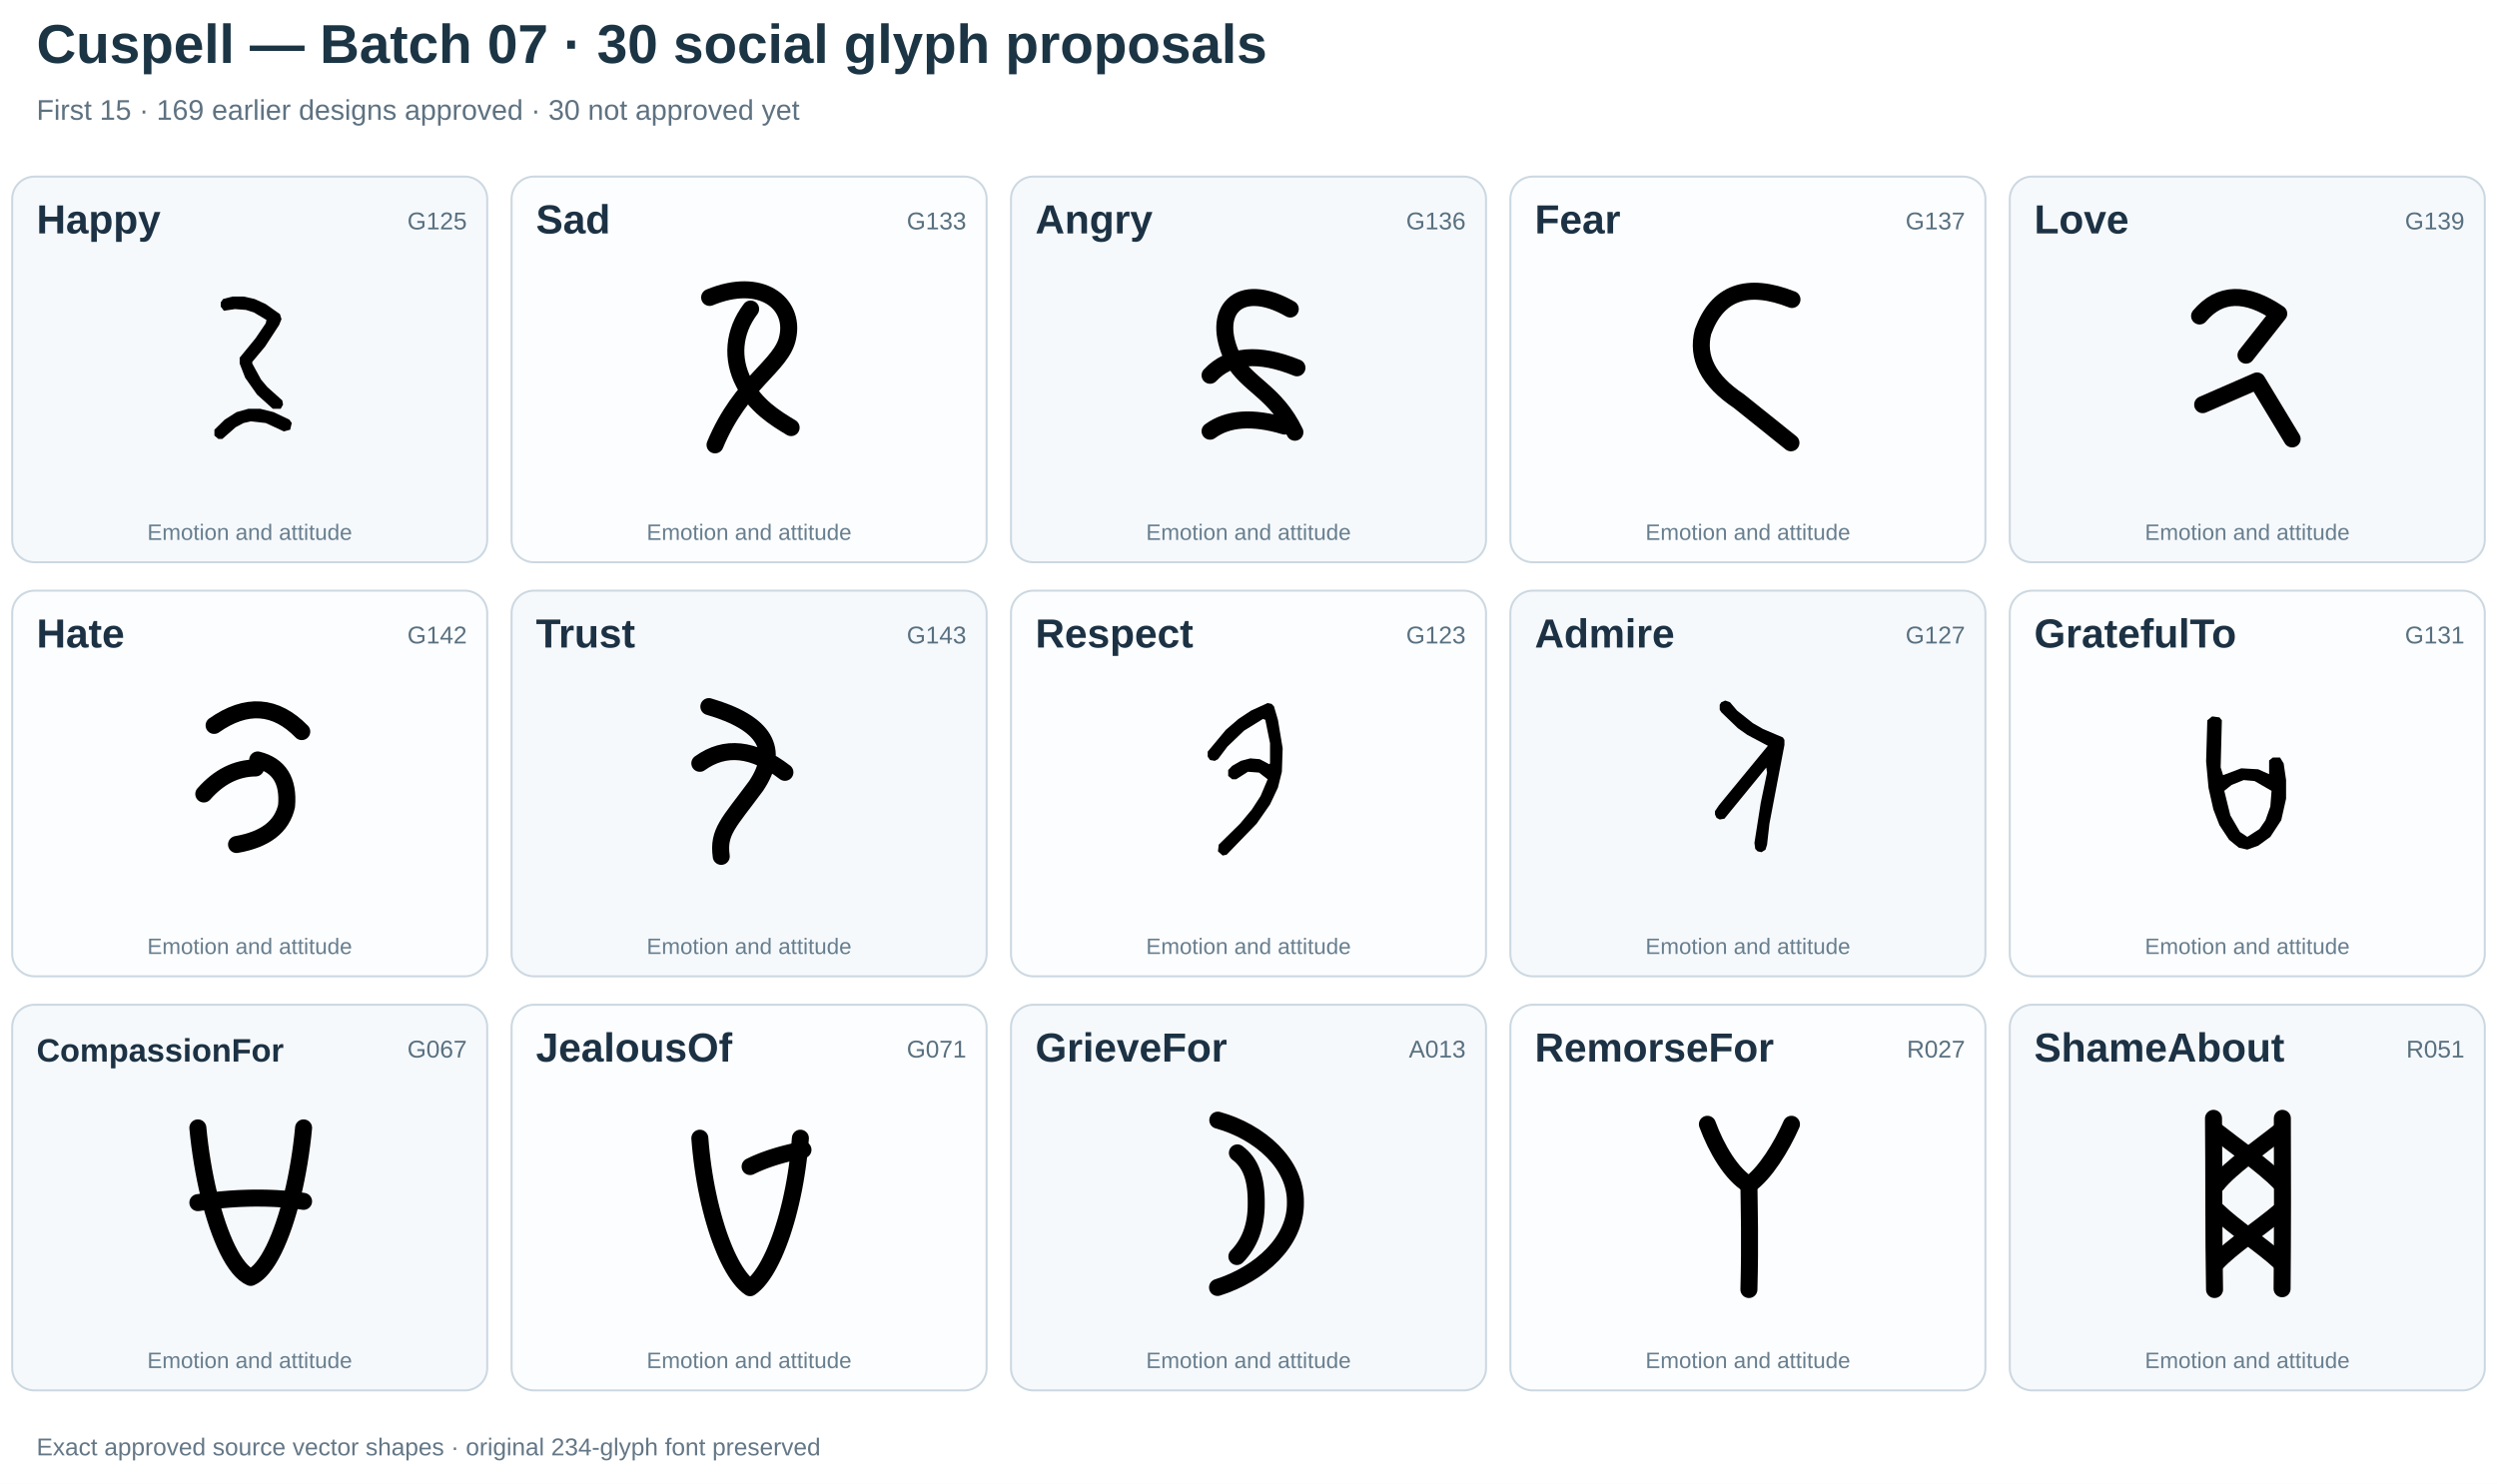
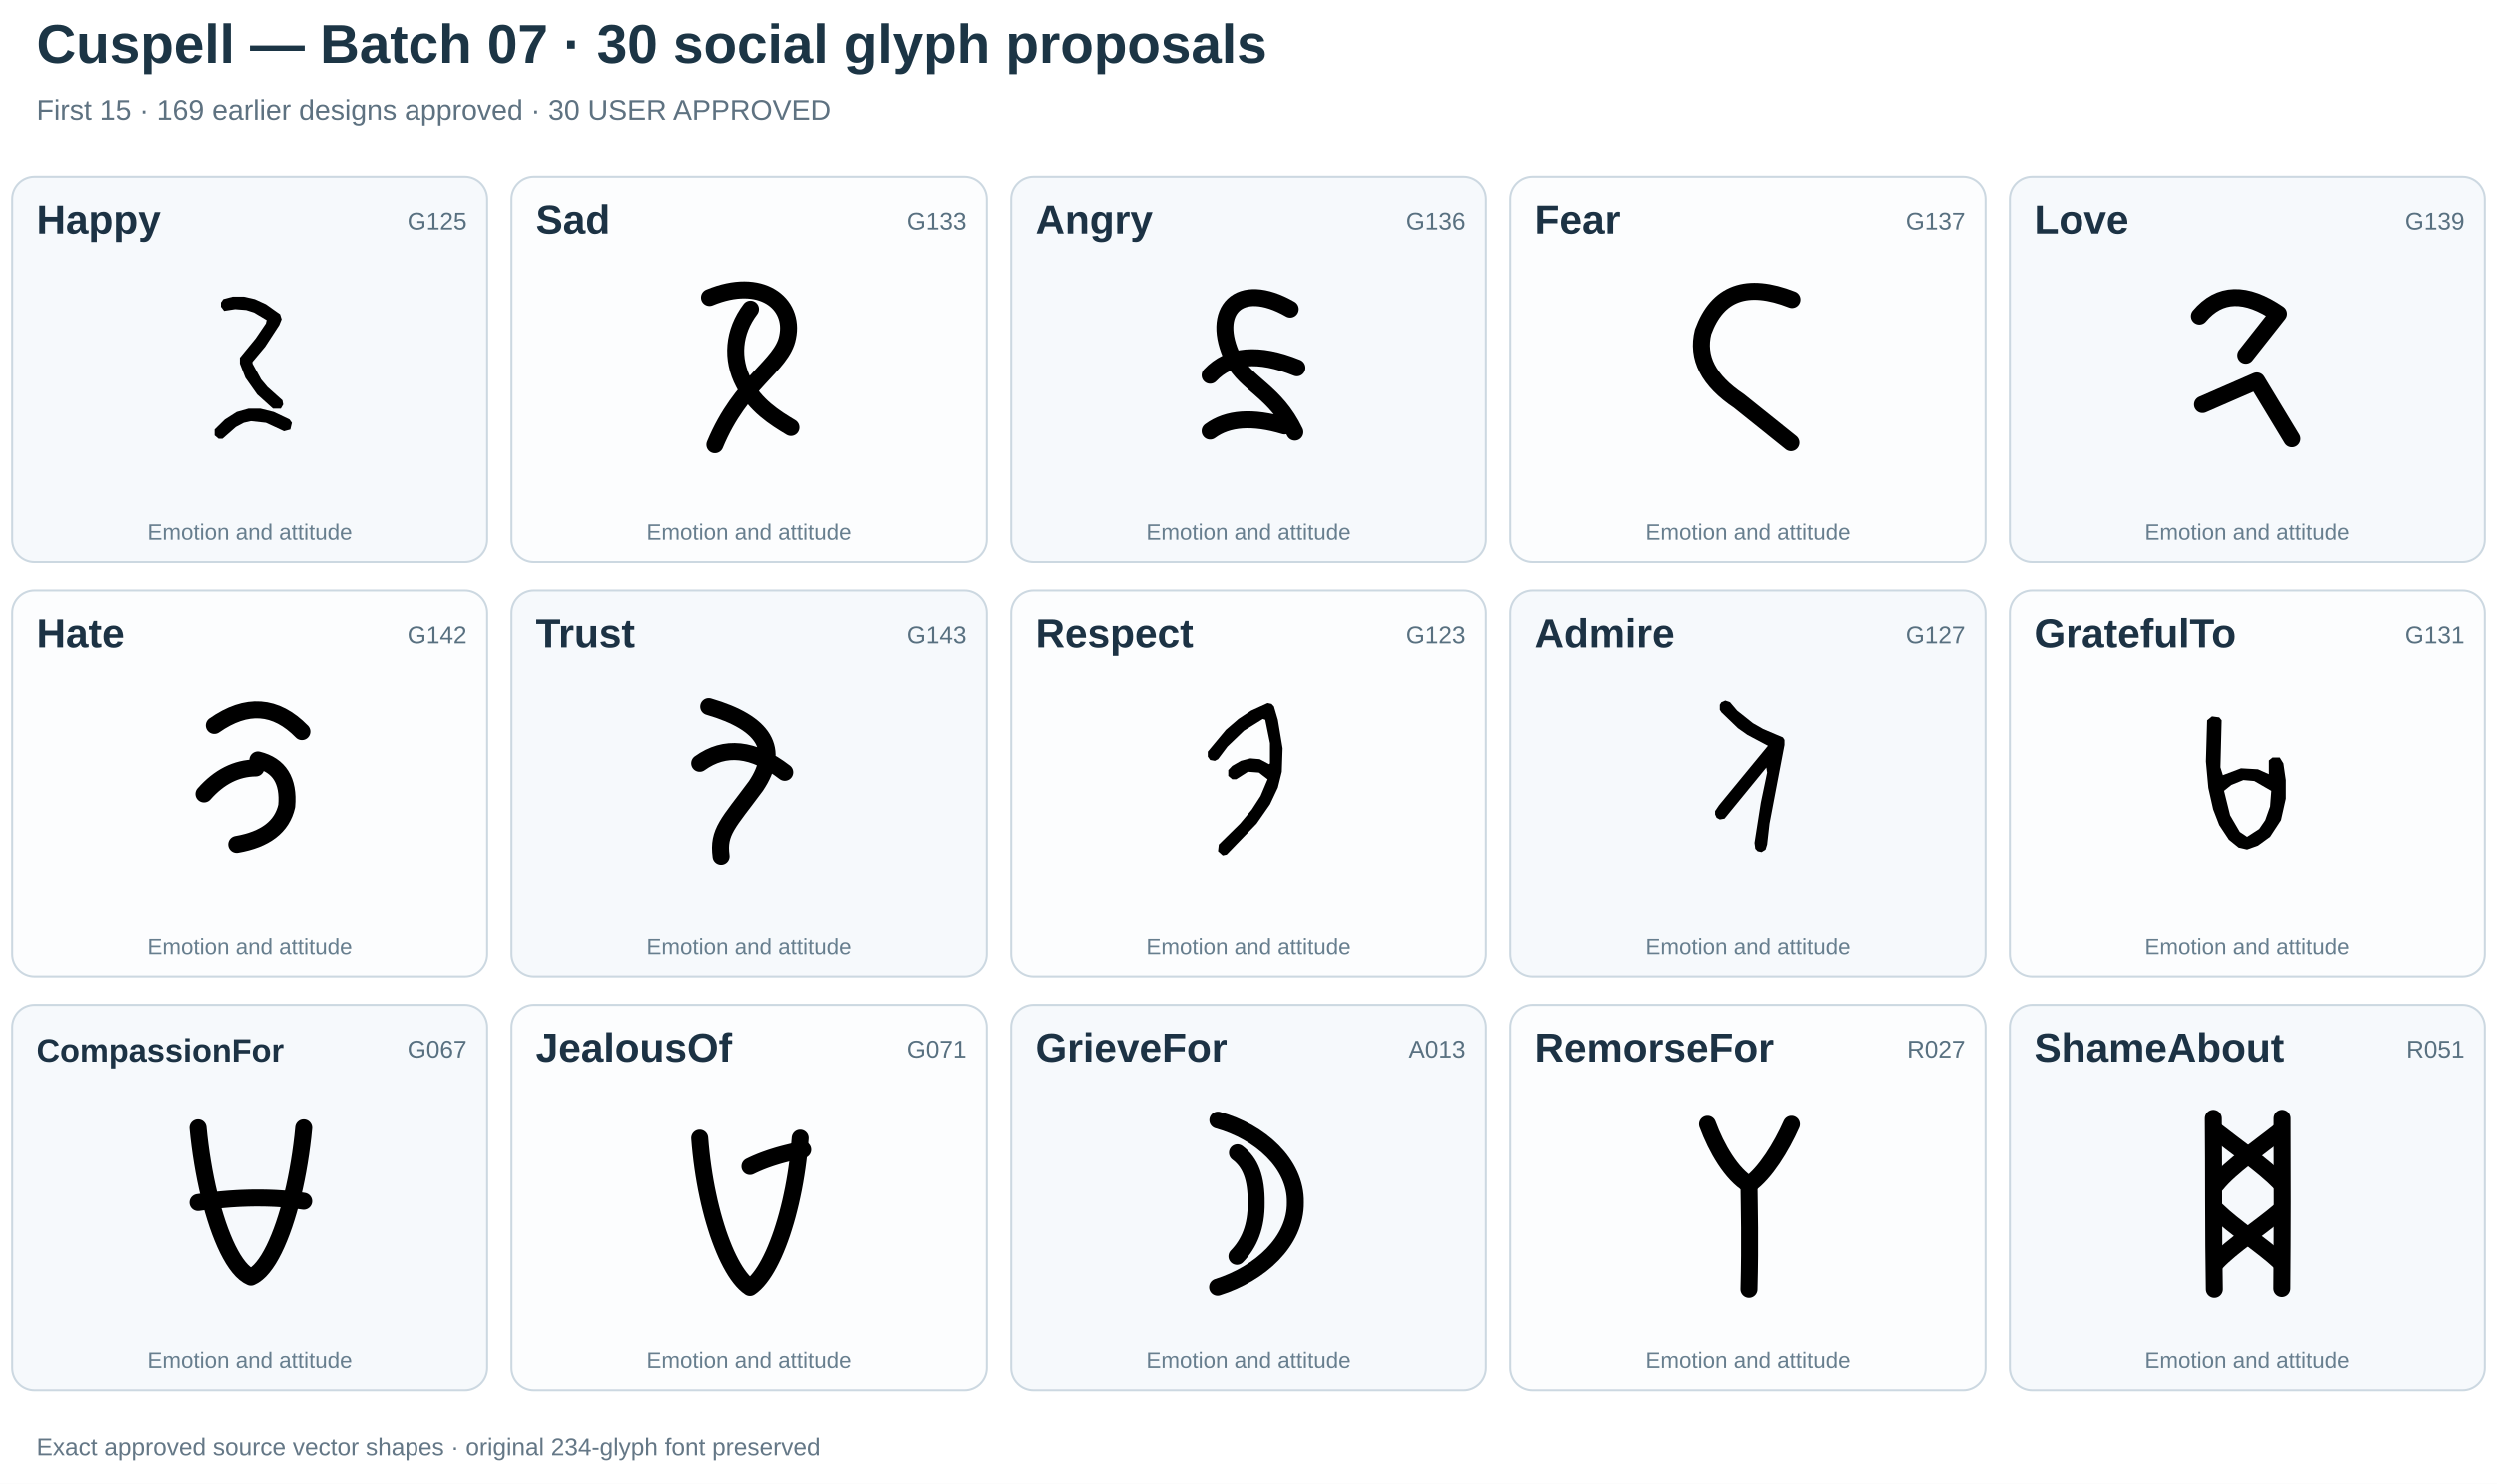
<svg xmlns="http://www.w3.org/2000/svg" width="1230" height="731" viewBox="0 0 1230 731">
  <rect width="1230" height="731" fill="white" />
  <text x="18" y="31" font-family="Arial,Helvetica,sans-serif" font-weight="700" font-size="27" fill="#1c3545">Cuspell — Batch 07 · 30 social glyph proposals</text>
-   <text x="18" y="59" font-family="Arial,Helvetica,sans-serif" font-size="14" fill="#5e7281">First 15 · 169 earlier designs approved · 30 not approved yet</text>
+   <text x="18" y="59" font-family="Arial,Helvetica,sans-serif" font-size="14" fill="#5e7281">First 15 · 169 earlier designs approved · 30 USER APPROVED</text>
  <g transform="translate(0 81)">
    <rect x="6" y="6" width="234" height="190" rx="11" fill="#f6f9fc" stroke="#ccd8e1" />
    <text x="18" y="34" font-family="Arial,Helvetica,sans-serif" font-size="20" font-weight="700" fill="#1c3244">Happy</text>
    <text x="230" y="32" text-anchor="end" font-family="Arial,Helvetica,sans-serif" font-size="12" fill="#587080">G125</text>
    <svg x="81" y="40" width="85" height="127" viewBox="0 0 600 1000">
      <path d="M 159.2 737 L 174.5 750 L 189.8 750 L 241.8 704.5 L 272.4 688.2 L 300 681.8 L 358.2 688.2 L 428.6 720.8 L 453.1 714.2 L 459.2 688.2 L 450 675.2 L 388.8 646 L 336.7 633 L 290.8 633 L 244.9 646 L 199 675.2 L 159.2 714.2 Z M 192.9 207.2 L 183.7 220.2 L 183.7 236.5 L 195.9 252.8 L 238.8 246.2 L 281.6 249.5 L 312.2 259.2 L 361.2 288.5 L 358.2 301.5 L 318.4 360 L 257.1 434.8 L 257.1 457.5 L 278.6 512.8 L 324.5 577.8 L 385.7 633 L 416.3 633 L 425.5 616.8 L 422.4 600.5 L 364.3 548.5 L 339.8 519.2 L 306.1 457.5 L 306.1 451 L 355.1 392.5 L 410.2 308 L 419.4 285.2 L 413.3 265.8 L 358.2 226.8 L 315.3 207.2 L 272.4 197.5 L 229.6 197.5 Z" fill="black" fill-rule="evenodd" />
    </svg>
    <text x="123" y="185" text-anchor="middle" font-family="Arial,Helvetica,sans-serif" font-size="11" fill="#677e8e">Emotion and attitude</text>
  </g>
  <g transform="translate(246 81)">
    <rect x="6" y="6" width="234" height="190" rx="11" fill="#fcfdfe" stroke="#ccd8e1" />
    <text x="18" y="34" font-family="Arial,Helvetica,sans-serif" font-size="20" font-weight="700" fill="#1c3244">Sad</text>
    <text x="230" y="32" text-anchor="end" font-family="Arial,Helvetica,sans-serif" font-size="12" fill="#587080">G133</text>
    <svg x="81" y="40" width="85" height="127" viewBox="0 0 600 1000">
      <path d="M 143 201 C 343 118 474 223 446 355 C 425 467 265 529 164 773 M 302 246 C 235 334 227 440 276 533 C 319 620 397 669 459 706" fill="none" stroke="black" stroke-width="66" stroke-linecap="round" stroke-linejoin="round" />
    </svg>
    <text x="123" y="185" text-anchor="middle" font-family="Arial,Helvetica,sans-serif" font-size="11" fill="#677e8e">Emotion and attitude</text>
  </g>
  <g transform="translate(492 81)">
    <rect x="6" y="6" width="234" height="190" rx="11" fill="#f6f9fc" stroke="#ccd8e1" />
    <text x="18" y="34" font-family="Arial,Helvetica,sans-serif" font-size="20" font-weight="700" fill="#1c3244">Angry</text>
    <text x="230" y="32" text-anchor="end" font-family="Arial,Helvetica,sans-serif" font-size="12" fill="#587080">G136</text>
    <svg x="81" y="40" width="85" height="127" viewBox="0 0 600 1000">
      <g transform="translate(600 0) scale(-1 1)">
        <path d="M 142 246 C 342 131 455 253 364 440 C 313 538 198 568 124 724 M 116 474 Q 340 383 453 503 M 164 700 Q 350 644 453 720" fill="none" stroke="black" stroke-width="66" stroke-linecap="round" stroke-linejoin="round" />
      </g>
    </svg>
    <text x="123" y="185" text-anchor="middle" font-family="Arial,Helvetica,sans-serif" font-size="11" fill="#677e8e">Emotion and attitude</text>
  </g>
  <g transform="translate(738 81)">
    <rect x="6" y="6" width="234" height="190" rx="11" fill="#fcfdfe" stroke="#ccd8e1" />
    <text x="18" y="34" font-family="Arial,Helvetica,sans-serif" font-size="20" font-weight="700" fill="#1c3244">Fear</text>
    <text x="230" y="32" text-anchor="end" font-family="Arial,Helvetica,sans-serif" font-size="12" fill="#587080">G137</text>
    <svg x="81" y="40" width="85" height="127" viewBox="0 0 600 1000">
      <path d="M 467 209 Q 205 106 122 334 Q 84 485 261 603 M 261 603 L 463 765" fill="none" stroke="black" stroke-width="66" stroke-linecap="round" stroke-linejoin="round" />
    </svg>
    <text x="123" y="185" text-anchor="middle" font-family="Arial,Helvetica,sans-serif" font-size="11" fill="#677e8e">Emotion and attitude</text>
  </g>
  <g transform="translate(984 81)">
    <rect x="6" y="6" width="234" height="190" rx="11" fill="#f6f9fc" stroke="#ccd8e1" />
    <text x="18" y="34" font-family="Arial,Helvetica,sans-serif" font-size="20" font-weight="700" fill="#1c3244">Love</text>
    <text x="230" y="32" text-anchor="end" font-family="Arial,Helvetica,sans-serif" font-size="12" fill="#587080">G139</text>
    <svg x="81" y="40" width="85" height="127" viewBox="0 0 600 1000">
      <path d="M 111 273 Q 228 134 418 264 L 291 425 M 123 617 L 334 525 L 470 750" fill="none" stroke="black" stroke-width="66" stroke-linecap="round" stroke-linejoin="round" />
    </svg>
    <text x="123" y="185" text-anchor="middle" font-family="Arial,Helvetica,sans-serif" font-size="11" fill="#677e8e">Emotion and attitude</text>
  </g>
  <g transform="translate(0 285)">
    <rect x="6" y="6" width="234" height="190" rx="11" fill="#fcfdfe" stroke="#ccd8e1" />
    <text x="18" y="34" font-family="Arial,Helvetica,sans-serif" font-size="20" font-weight="700" fill="#1c3244">Hate</text>
    <text x="230" y="32" text-anchor="end" font-family="Arial,Helvetica,sans-serif" font-size="12" fill="#587080">G142</text>
    <svg x="81" y="40" width="85" height="127" viewBox="0 0 600 1000">
      <g transform="translate(600 0) scale(-1 1)">
        <path d="M 102 279 Q 254 123 442 255 M 273 389 Q 148 420 161 568 Q 188 688 355 717 M 281 420 Q 394 421 482 521" fill="none" stroke="black" stroke-width="66" stroke-linecap="round" stroke-linejoin="round" />
      </g>
    </svg>
    <text x="123" y="185" text-anchor="middle" font-family="Arial,Helvetica,sans-serif" font-size="11" fill="#677e8e">Emotion and attitude</text>
  </g>
  <g transform="translate(246 285)">
    <rect x="6" y="6" width="234" height="190" rx="11" fill="#f6f9fc" stroke="#ccd8e1" />
    <text x="18" y="34" font-family="Arial,Helvetica,sans-serif" font-size="20" font-weight="700" fill="#1c3244">Trust</text>
    <text x="230" y="32" text-anchor="end" font-family="Arial,Helvetica,sans-serif" font-size="12" fill="#587080">G143</text>
    <svg x="81" y="40" width="85" height="127" viewBox="0 0 600 1000">
      <path d="M 140 182 Q 466 277 323 490 C 216 635 175 667 188 763 M 105 402 Q 252 296 435 437" fill="none" stroke="black" stroke-width="66" stroke-linecap="round" stroke-linejoin="round" />
    </svg>
    <text x="123" y="185" text-anchor="middle" font-family="Arial,Helvetica,sans-serif" font-size="11" fill="#677e8e">Emotion and attitude</text>
  </g>
  <g transform="translate(492 285)">
    <rect x="6" y="6" width="234" height="190" rx="11" fill="#fcfdfe" stroke="#ccd8e1" />
    <text x="18" y="34" font-family="Arial,Helvetica,sans-serif" font-size="20" font-weight="700" fill="#1c3244">Respect</text>
    <text x="230" y="32" text-anchor="end" font-family="Arial,Helvetica,sans-serif" font-size="12" fill="#587080">G123</text>
    <svg x="81" y="40" width="85" height="127" viewBox="0 0 600 1000">
      <path d="M 385.7 171.5 L 370.4 168.2 L 306.1 197.5 L 257.1 230 L 208.2 272.2 L 137.8 356.8 L 137.8 376.2 L 146.9 389.2 L 165.3 392.5 L 177.6 386 L 214.3 337.2 L 278.6 275.5 L 352 230 L 361.2 233.2 L 379.6 324.2 L 379.6 402.2 L 376.5 405.5 L 339.8 386 L 303.1 382.8 L 266.3 392.5 L 232.7 412 L 217.3 428.2 L 217.3 451 L 232.7 464 L 248 464 L 293.9 434.8 L 336.7 438 L 370.4 464 L 342.9 529 L 309.2 581 L 263.3 636.2 L 180.6 717.5 L 177.6 743.5 L 195.9 759.8 L 211.2 756.5 L 327.6 636.2 L 379.6 561.5 L 410.2 496.5 L 425.5 434.8 L 428.6 343.8 L 410.2 233.2 L 394.9 181.2 Z" fill="black" fill-rule="evenodd" />
    </svg>
    <text x="123" y="185" text-anchor="middle" font-family="Arial,Helvetica,sans-serif" font-size="11" fill="#677e8e">Emotion and attitude</text>
  </g>
  <g transform="translate(738 285)">
    <rect x="6" y="6" width="234" height="190" rx="11" fill="#f6f9fc" stroke="#ccd8e1" />
    <text x="18" y="34" font-family="Arial,Helvetica,sans-serif" font-size="20" font-weight="700" fill="#1c3244">Admire</text>
    <text x="230" y="32" text-anchor="end" font-family="Arial,Helvetica,sans-serif" font-size="12" fill="#587080">G127</text>
    <svg x="81" y="40" width="85" height="127" viewBox="0 0 600 1000">
      <path d="M 208.2 158.5 L 192.9 165 L 186.7 174.8 L 186.7 194.2 L 192.9 204 L 257.1 265.8 L 293.9 291.8 L 373.5 334 L 183.7 564.8 L 168.4 587.5 L 168.4 600.5 L 174.5 613.5 L 186.7 620 L 205.1 616.8 L 367.3 418.5 L 370.4 438 L 345.9 555 L 321.4 711 L 324.5 733.8 L 333.7 743.5 L 349 746.8 L 364.3 737 L 370.4 717.5 L 379.6 636.2 L 437.8 330.8 L 437.8 311.2 L 431.6 301.5 L 355.1 269 L 315.3 246.2 L 254.1 197.5 L 226.5 165 Z" fill="black" fill-rule="evenodd" />
    </svg>
    <text x="123" y="185" text-anchor="middle" font-family="Arial,Helvetica,sans-serif" font-size="11" fill="#677e8e">Emotion and attitude</text>
  </g>
  <g transform="translate(984 285)">
    <rect x="6" y="6" width="234" height="190" rx="11" fill="#fcfdfe" stroke="#ccd8e1" />
    <text x="18" y="34" font-family="Arial,Helvetica,sans-serif" font-size="20" font-weight="700" fill="#1c3244">GratefulTo</text>
    <text x="230" y="32" text-anchor="end" font-family="Arial,Helvetica,sans-serif" font-size="12" fill="#587080">G131</text>
    <svg x="81" y="40" width="85" height="127" viewBox="0 0 600 1000">
      <path d="M 159.8 220.0 L 141.0 235.2 L 136.3 394.8 L 145.7 497.4 L 164.5 581.0 L 188.0 641.8 L 225.6 698.8 L 263.2 729.2 L 296.1 736.8 L 338.4 721.6 L 385.4 687.4 L 427.7 622.8 L 446.5 539.2 L 446.5 467.0 L 437.1 402.4 L 423.0 379.6 L 394.8 379.6 L 380.7 391.0 L 380.7 444.2 L 338.4 425.2 L 272.6 421.4 L 202.1 448.0 L 192.7 417.6 L 197.4 235.2 L 188.0 223.8 Z M 282.0 467.0 L 324.3 470.8 L 390.1 508.8 L 385.4 569.6 L 366.6 622.8 L 343.1 657.0 L 296.1 687.4 L 267.9 668.4 L 230.3 603.8 L 206.8 508.8 L 235.0 486.0 Z" fill="black" fill-rule="evenodd" />
    </svg>
    <text x="123" y="185" text-anchor="middle" font-family="Arial,Helvetica,sans-serif" font-size="11" fill="#677e8e">Emotion and attitude</text>
  </g>
  <g transform="translate(0 489)">
    <rect x="6" y="6" width="234" height="190" rx="11" fill="#f6f9fc" stroke="#ccd8e1" />
    <text x="18" y="34" font-family="Arial,Helvetica,sans-serif" font-size="16" font-weight="700" fill="#1c3244">CompassionFor</text>
    <text x="230" y="32" text-anchor="end" font-family="Arial,Helvetica,sans-serif" font-size="12" fill="#587080">G067</text>
    <svg x="81" y="40" width="85" height="127" viewBox="0 0 600 1000">
      <path d="M 95.0,210.0 L 98.4,243.7 L 102.5,277.4 L 107.1,310.8 L 112.3,343.9 L 118.0,376.7 L 124.2,408.9 L 130.9,440.5 L 138.1,471.5 L 145.8,501.6 L 153.9,530.9 L 162.4,559.1 L 171.2,586.2 L 180.5,612.2 L 190.1,636.8 L 200.0,660.1 L 210.2,681.9 L 220.7,702.0 L 231.4,720.5 L 242.4,737.1 L 253.6,751.9 L 264.9,764.7 L 276.5,775.3 L 288.2,783.8 L 300.0,790.0 L 311.8,783.8 L 323.5,775.3 L 335.1,764.7 L 346.4,751.9 L 357.6,737.1 L 368.6,720.5 L 379.3,702.0 L 389.8,681.9 L 400.0,660.1 L 409.9,636.8 L 419.5,612.2 L 428.8,586.2 L 437.6,559.1 L 446.1,530.9 L 454.2,501.6 L 461.9,471.5 L 469.1,440.5 L 475.8,408.9 L 482.0,376.7 L 487.7,343.9 L 492.9,310.8 L 497.5,277.4 L 501.6,243.7 L 505.0,210.0" fill="none" stroke="black" stroke-width="66" stroke-linecap="round" stroke-linejoin="round" />
      <path d="M 95.0,500.0 L 108.5,498.1 L 122.1,496.2 L 135.8,494.5 L 149.5,492.8 L 163.2,491.3 L 177.0,489.9 L 190.8,488.6 L 204.7,487.4 L 218.5,486.3 L 232.4,485.4 L 246.3,484.5 L 260.2,483.8 L 274.1,483.3 L 288.0,482.8 L 301.9,482.5 L 315.7,482.3 L 329.6,482.3 L 343.4,482.4 L 357.2,482.6 L 370.9,483.0 L 384.6,483.5 L 398.3,484.1 L 411.9,485.0 L 425.4,485.9 L 438.9,487.0 L 452.3,488.3 L 465.6,489.7 L 478.8,491.3 L 492.0,493.1 L 505.0,495.0" fill="none" stroke="black" stroke-width="66" stroke-linecap="round" stroke-linejoin="round" />
    </svg>
    <text x="123" y="185" text-anchor="middle" font-family="Arial,Helvetica,sans-serif" font-size="11" fill="#677e8e">Emotion and attitude</text>
  </g>
  <g transform="translate(246 489)">
    <rect x="6" y="6" width="234" height="190" rx="11" fill="#fcfdfe" stroke="#ccd8e1" />
    <text x="18" y="34" font-family="Arial,Helvetica,sans-serif" font-size="20" font-weight="700" fill="#1c3244">JealousOf</text>
    <text x="230" y="32" text-anchor="end" font-family="Arial,Helvetica,sans-serif" font-size="12" fill="#587080">G071</text>
    <svg x="81" y="40" width="85" height="127" viewBox="0 0 600 1000">
      <path d="M 105.0,250.0 L 107.4,278.8 L 110.3,307.5 L 113.6,335.9 L 117.4,364.0 L 121.6,391.8 L 126.2,419.1 L 131.2,446.1 L 136.7,472.6 L 142.4,498.5 L 148.6,523.9 L 155.0,548.6 L 161.8,572.7 L 168.9,596.1 L 176.2,618.8 L 183.9,640.6 L 191.8,661.5 L 199.9,681.6 L 208.2,700.8 L 216.8,718.9 L 225.5,736.0 L 234.4,752.0 L 243.4,766.9 L 252.6,780.6 L 261.9,793.1 L 271.3,804.4 L 280.8,814.3 L 290.4,822.9 L 300.0,830.0 L 309.6,822.9 L 319.2,814.3 L 328.7,804.4 L 338.1,793.1 L 347.4,780.6 L 356.6,766.9 L 365.6,752.0 L 374.5,736.0 L 383.2,718.9 L 391.8,700.8 L 400.1,681.6 L 408.2,661.5 L 416.1,640.6 L 423.8,618.8 L 431.1,596.1 L 438.2,572.7 L 445.0,548.6 L 451.4,523.9 L 457.6,498.5 L 463.3,472.6 L 468.8,446.1 L 473.8,419.1 L 478.4,391.8 L 482.6,364.0 L 486.4,335.9 L 489.7,307.5 L 492.6,278.8 L 495.0,250.0" fill="none" stroke="black" stroke-width="66" stroke-linecap="round" stroke-linejoin="round" />
      <path d="M 300.0,360.0 L 306.5,356.8 L 313.0,353.7 L 319.6,350.7 L 326.3,347.7 L 333.1,344.9 L 339.9,342.0 L 346.8,339.3 L 353.8,336.6 L 360.8,334.0 L 367.9,331.5 L 375.0,329.0 L 382.3,326.5 L 389.5,324.2 L 396.9,321.9 L 404.3,319.6 L 411.7,317.4 L 419.2,315.3 L 426.8,313.2 L 434.4,311.2 L 442.1,309.2 L 449.8,307.3 L 457.5,305.4 L 465.3,303.5 L 473.2,301.7 L 481.1,300.0 L 489.0,298.3 L 497.0,296.6 L 505.0,295.0" fill="none" stroke="black" stroke-width="66" stroke-linecap="round" stroke-linejoin="round" />
    </svg>
    <text x="123" y="185" text-anchor="middle" font-family="Arial,Helvetica,sans-serif" font-size="11" fill="#677e8e">Emotion and attitude</text>
  </g>
  <g transform="translate(492 489)">
    <rect x="6" y="6" width="234" height="190" rx="11" fill="#f6f9fc" stroke="#ccd8e1" />
    <text x="18" y="34" font-family="Arial,Helvetica,sans-serif" font-size="20" font-weight="700" fill="#1c3244">GrieveFor</text>
    <text x="230" y="32" text-anchor="end" font-family="Arial,Helvetica,sans-serif" font-size="12" fill="#587080">A013</text>
    <svg x="81" y="40" width="85" height="127" viewBox="0 0 600 1000">
      <path d="M 177 180 C 340 225 481 350 478 500 C 480 651 341 777 176 829" fill="none" stroke="black" stroke-width="66" stroke-linecap="round" stroke-linejoin="round" />
      <path d="M 253 307 C 304 345 327 405 326 502 C 327 593 299 660 251 709" fill="none" stroke="black" stroke-width="66" stroke-linecap="round" stroke-linejoin="round" />
    </svg>
    <text x="123" y="185" text-anchor="middle" font-family="Arial,Helvetica,sans-serif" font-size="11" fill="#677e8e">Emotion and attitude</text>
  </g>
  <g transform="translate(738 489)">
    <rect x="6" y="6" width="234" height="190" rx="11" fill="#fcfdfe" stroke="#ccd8e1" />
    <text x="18" y="34" font-family="Arial,Helvetica,sans-serif" font-size="20" font-weight="700" fill="#1c3244">RemorseFor</text>
    <text x="230" y="32" text-anchor="end" font-family="Arial,Helvetica,sans-serif" font-size="12" fill="#587080">R027</text>
    <svg x="81" y="40" width="85" height="127" viewBox="0 0 600 1000">
      <path d="M300 837 C305 650 301 524 300 431" stroke="black" stroke-width="66" stroke-linecap="round" stroke-linejoin="round" fill="none" />
      <path d="M300 431 C232 390 174 291 139 196" stroke="black" stroke-width="66" stroke-linecap="round" stroke-linejoin="round" fill="none" />
      <path d="M300 431 C363 387 426 284 465 196" stroke="black" stroke-width="66" stroke-linecap="round" stroke-linejoin="round" fill="none" />
    </svg>
    <text x="123" y="185" text-anchor="middle" font-family="Arial,Helvetica,sans-serif" font-size="11" fill="#677e8e">Emotion and attitude</text>
  </g>
  <g transform="translate(984 489)">
    <rect x="6" y="6" width="234" height="190" rx="11" fill="#f6f9fc" stroke="#ccd8e1" />
    <text x="18" y="34" font-family="Arial,Helvetica,sans-serif" font-size="20" font-weight="700" fill="#1c3244">ShameAbout</text>
    <text x="230" y="32" text-anchor="end" font-family="Arial,Helvetica,sans-serif" font-size="12" fill="#587080">R051</text>
    <svg x="81" y="40" width="85" height="127" viewBox="0 0 600 1000">
      <path d="M 165 173 C 167 373 165 619 169 837" fill="none" stroke="black" stroke-width="66" stroke-linecap="round" stroke-linejoin="round" />
      <path d="M 432 173 C 433 375 433 619 431 834" fill="none" stroke="black" stroke-width="66" stroke-linecap="round" stroke-linejoin="round" />
      <path d="M 175 222 C 242 275 362 359 423 422" fill="none" stroke="black" stroke-width="66" stroke-linecap="round" stroke-linejoin="round" />
      <path d="M 423 223 C 351 281 231 362 177 430" fill="none" stroke="black" stroke-width="66" stroke-linecap="round" stroke-linejoin="round" />
      <path d="M 179 531 C 242 593 359 670 421 728" fill="none" stroke="black" stroke-width="66" stroke-linecap="round" stroke-linejoin="round" />
      <path d="M 422 534 C 351 595 236 670 178 732" fill="none" stroke="black" stroke-width="66" stroke-linecap="round" stroke-linejoin="round" />
    </svg>
    <text x="123" y="185" text-anchor="middle" font-family="Arial,Helvetica,sans-serif" font-size="11" fill="#677e8e">Emotion and attitude</text>
  </g>
  <text x="18" y="717" font-family="Arial,Helvetica,sans-serif" font-size="12" fill="#647786">Exact approved source vector shapes · original 234-glyph font preserved</text>
</svg>
